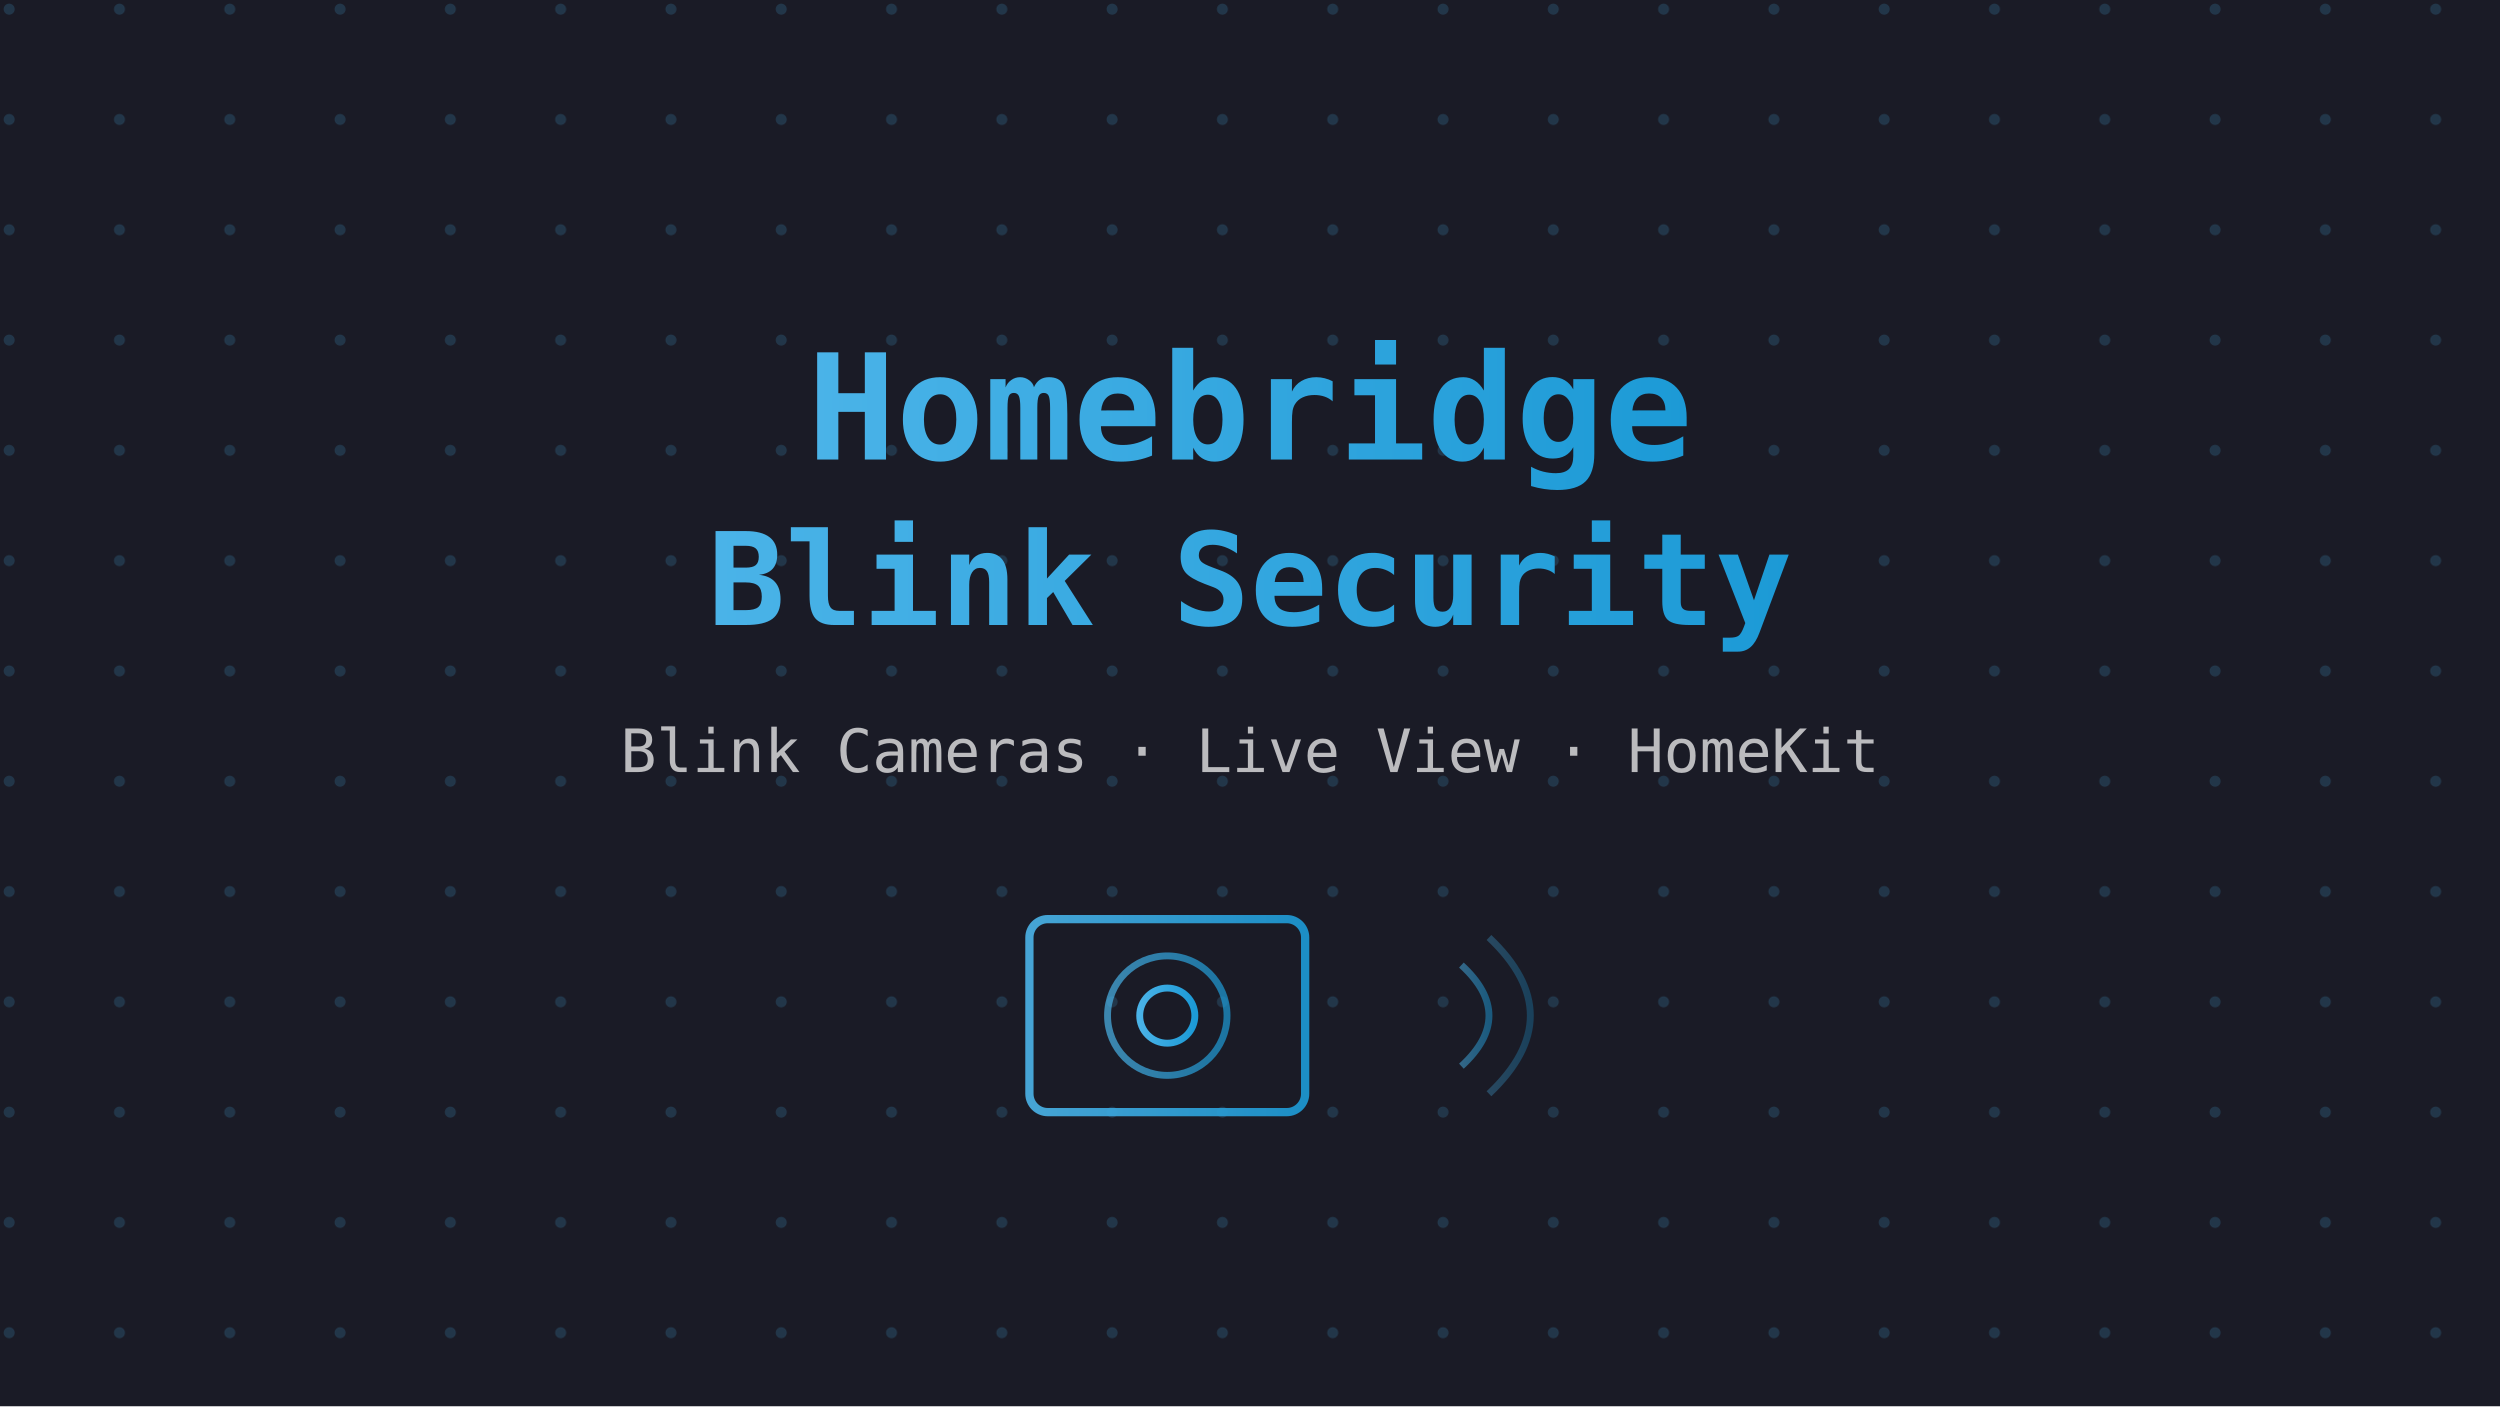
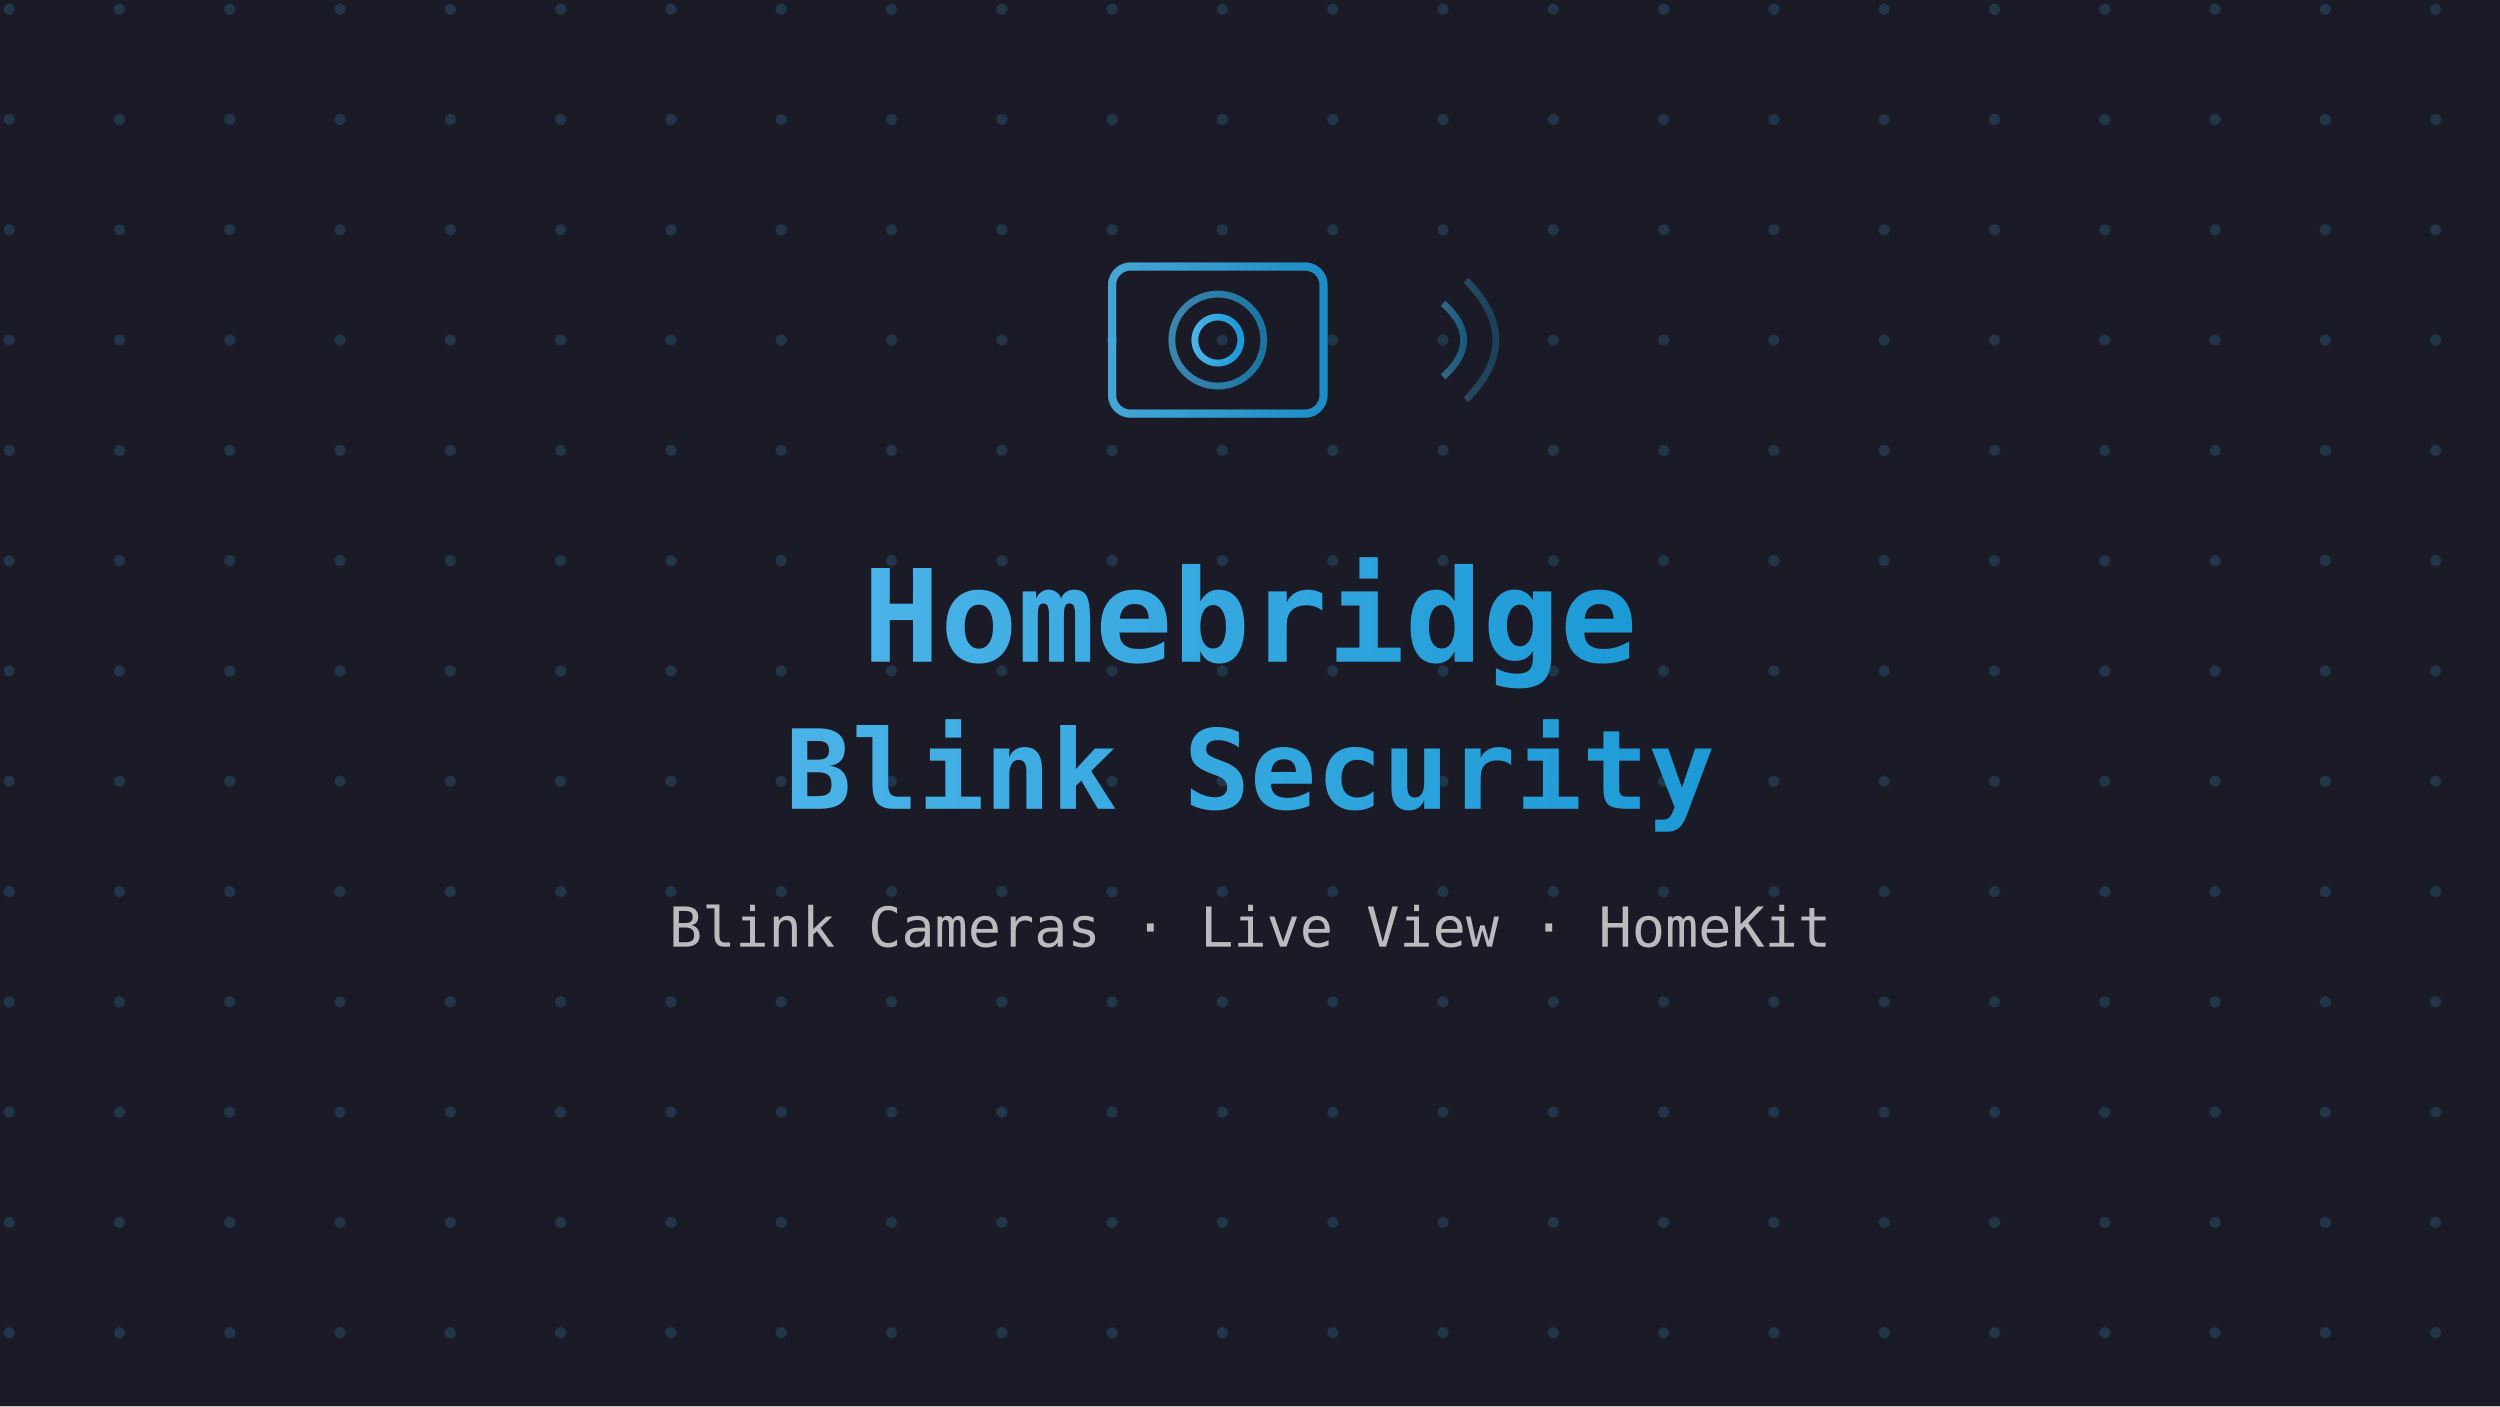
<svg xmlns="http://www.w3.org/2000/svg" width="544" height="306">
  <defs>
    <linearGradient id="grad5" x1="0%" y1="0%" x2="100%" y2="0%">
      <stop offset="0%" style="stop-color:#4ab3e8;stop-opacity:1" />
      <stop offset="100%" style="stop-color:#1c9ad6;stop-opacity:1" />
    </linearGradient>
    <pattern id="dots5" x="0" y="0" width="24" height="24" patternUnits="userSpaceOnUse">
      <circle cx="2" cy="2" r="1.2" fill="#4ab3e8" opacity="0.18" />
    </pattern>
  </defs>
  <rect width="544" height="306" fill="#1a1b26" />
  <rect width="544" height="306" fill="url(#dots5)" />
-   <text x="272" y="100" font-family="'IBM Plex Mono', 'JetBrains Mono', 'SF Mono', Menlo, Consolas, monospace" font-size="32" font-weight="700" fill="url(#grad5)" text-anchor="middle">Homebridge</text>
-   <text x="272" y="136" font-family="'IBM Plex Mono', 'JetBrains Mono', 'SF Mono', Menlo, Consolas, monospace" font-size="28" font-weight="700" fill="url(#grad5)" text-anchor="middle">Blink Security</text>
-   <text x="272" y="168" font-family="'IBM Plex Mono', 'JetBrains Mono', 'SF Mono', Menlo, Consolas, monospace" font-size="13" fill="rgba(255,255,255,0.7)" text-anchor="middle">Blink Cameras · Live View · HomeKit</text>
-   <rect x="224" y="200" width="60" height="42" rx="4" fill="none" stroke="url(#grad5)" stroke-width="1.8" opacity="0.9" />
-   <circle cx="254" cy="221" r="13" fill="none" stroke="url(#grad5)" stroke-width="1.5" opacity="0.7" />
-   <circle cx="254" cy="221" r="6" fill="none" stroke="url(#grad5)" stroke-width="1.5" opacity="1" />
-   <line x1="284" y1="221" x2="310" y2="221" stroke="url(#grad5)" stroke-width="2" opacity="0.6" />
-   <path d="M 318 210 Q 330 221 318 232" fill="none" stroke="url(#grad5)" stroke-width="1.5" opacity="0.5" />
-   <path d="M 324 204 Q 342 221 324 238" fill="none" stroke="url(#grad5)" stroke-width="1.5" opacity="0.3" />
+   <rect x="242" y="58" width="46" height="32" rx="4" fill="none" stroke="url(#grad5)" stroke-width="1.8" opacity="0.9" />
+   <circle cx="265" cy="74" r="10" fill="none" stroke="url(#grad5)" stroke-width="1.5" opacity="0.7" />
+   <circle cx="265" cy="74" r="5" fill="none" stroke="url(#grad5)" stroke-width="1.5" opacity="1" />
+   <line x1="288" y1="74" x2="308" y2="74" stroke="url(#grad5)" stroke-width="2" opacity="0.6" />
+   <path d="M 314 66 Q 323 74 314 82" fill="none" stroke="url(#grad5)" stroke-width="1.5" opacity="0.5" />
+   <path d="M 319 61 Q 332 74 319 87" fill="none" stroke="url(#grad5)" stroke-width="1.5" opacity="0.3" />
+   <text x="272" y="144" font-family="'IBM Plex Mono', 'JetBrains Mono', 'SF Mono', Menlo, Consolas, monospace" font-size="28" font-weight="700" fill="url(#grad5)" text-anchor="middle">Homebridge</text>
+   <text x="272" y="176" font-family="'IBM Plex Mono', 'JetBrains Mono', 'SF Mono', Menlo, Consolas, monospace" font-size="24" font-weight="700" fill="url(#grad5)" text-anchor="middle">Blink Security</text>
+   <text x="272" y="206" font-family="'IBM Plex Mono', 'JetBrains Mono', 'SF Mono', Menlo, Consolas, monospace" font-size="12" fill="rgba(255,255,255,0.7)" text-anchor="middle">Blink Cameras · Live View · HomeKit</text>
</svg>
